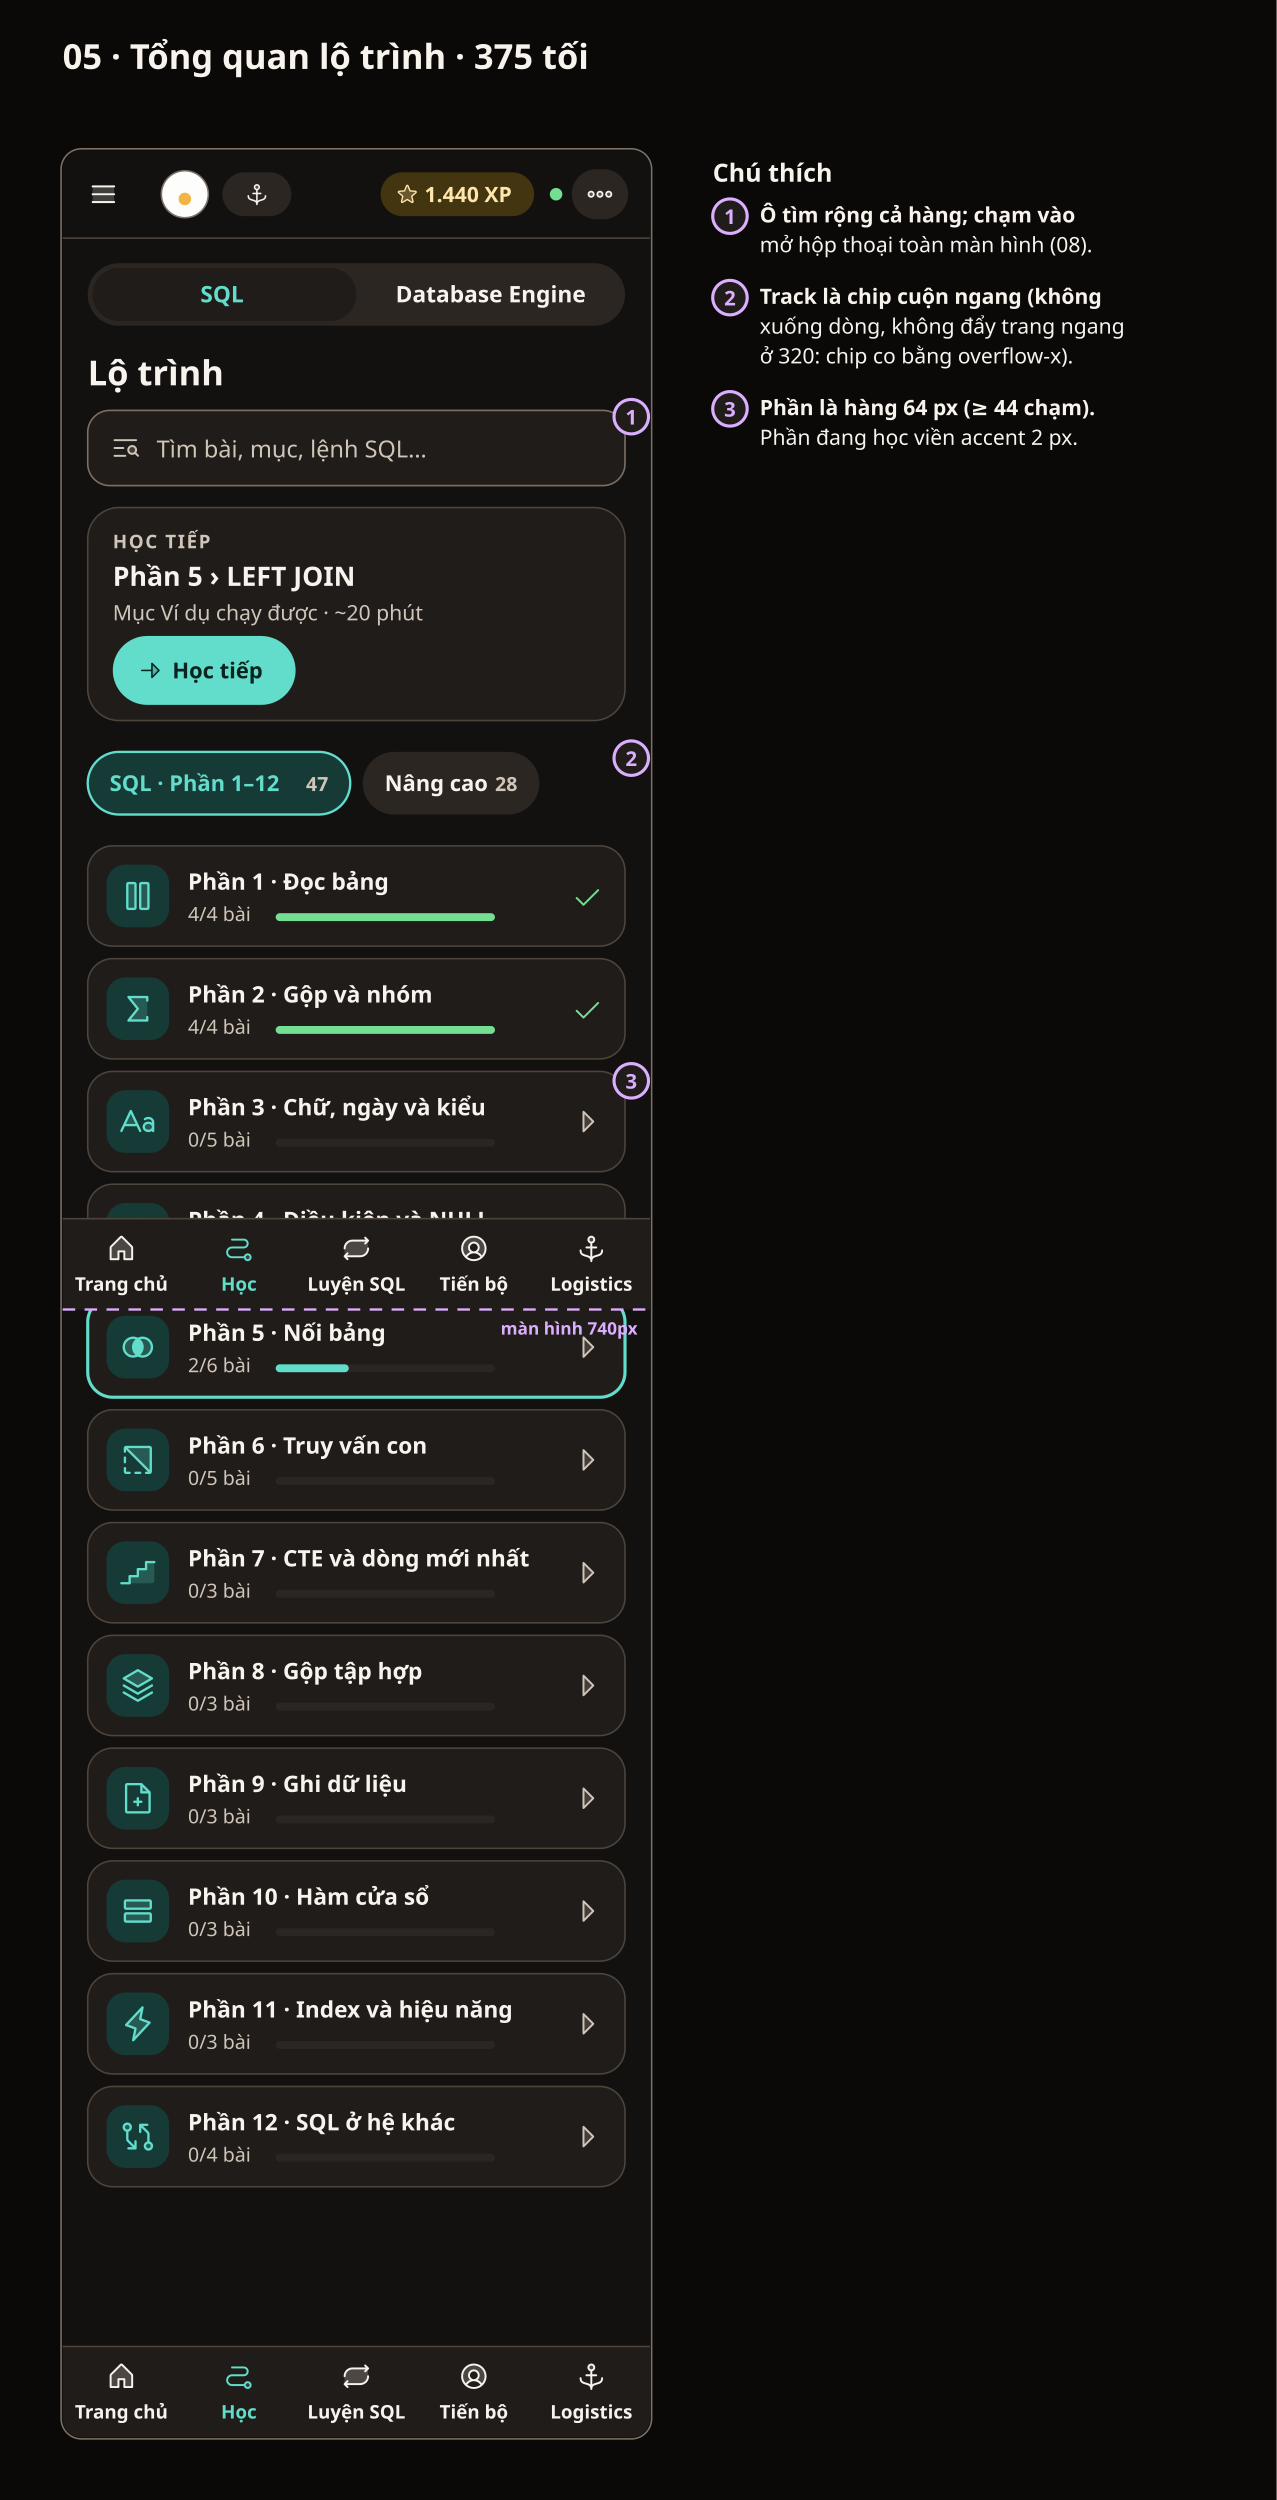
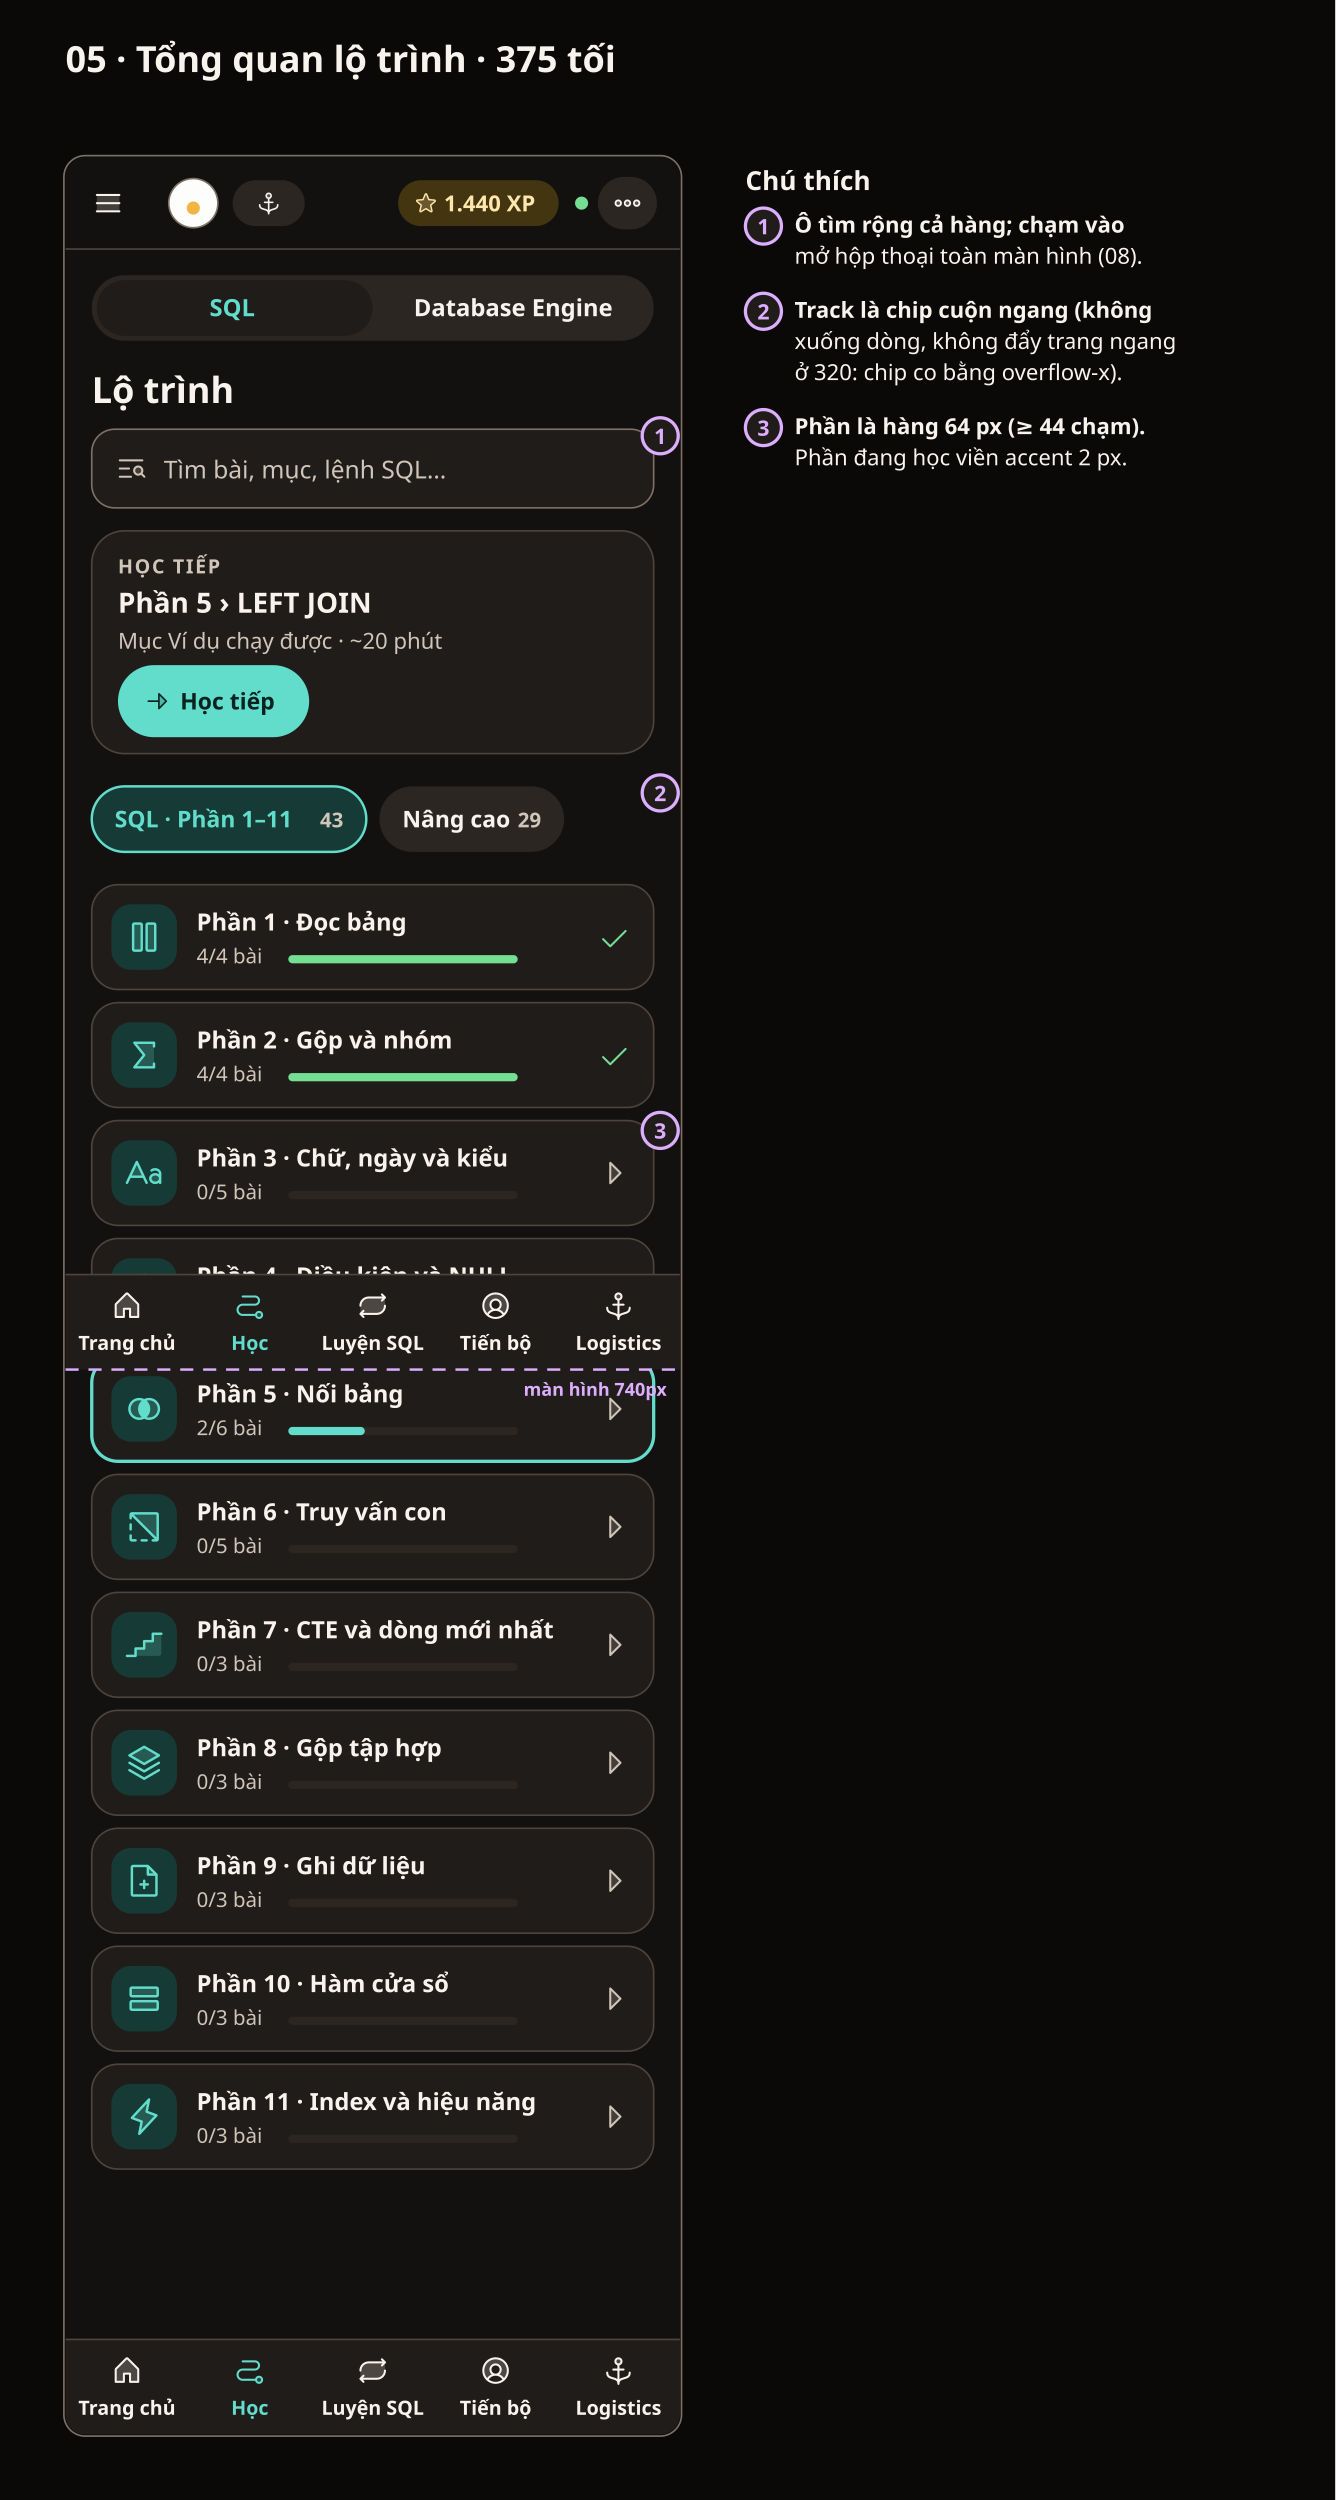
- <svg xmlns="http://www.w3.org/2000/svg" width="815" height="1596" viewBox="0 0 815 1596" role="img" aria-labelledby="t d">
-   <rect x="0" y="0" width="815" height="1596" rx="0" fill="#0a0908" />
+ <svg xmlns="http://www.w3.org/2000/svg" width="815" height="1526" viewBox="0 0 815 1526" role="img" aria-labelledby="t d">
+   <rect x="0" y="0" width="815" height="1526" rx="0" fill="#0a0908" />
  <text x="40" y="44" font-family="Nunito, 'Segoe UI', system-ui, sans-serif" font-size="22" font-weight="800" fill="#f8f3ed" text-anchor="start" xml:space="preserve">05 · Tổng quan lộ trình · 375 tối</text>
  <defs>
    <clipPath id="f5">
-       <rect x="0" y="0" width="375" height="1460" rx="12" />
+       <rect x="0" y="0" width="375" height="1390" rx="12" />
    </clipPath>
  </defs>
-   <rect x="39" y="95" width="377" height="1462" rx="13" fill="none" stroke="#7d7166" stroke-width="1" />
+   <rect x="39" y="95" width="377" height="1392" rx="13" fill="none" stroke="#7d7166" stroke-width="1" />
  <g transform="translate(40,96)" clip-path="url(#f5)">
-     <rect x="0" y="0" width="375" height="1460" rx="0" fill="#131110" />
+     <rect x="0" y="0" width="375" height="1390" rx="0" fill="#131110" />
    <rect x="0" y="0" width="375" height="56" rx="0" fill="#131110" />
    <line x1="0" y1="56" x2="375" y2="56" stroke="#4d443c" stroke-width="1" />
    <g transform="translate(16,18) scale(0.07812)" aria-hidden="true">
      <path fill="#f8f3ed" d="M216,64V192H40V64Z" opacity="0.2" />
      <path fill="#f8f3ed" d="M224,128a8,8,0,0,1-8,8H40a8,8,0,0,1,0-16H216A8,8,0,0,1,224,128ZM40,72H216a8,8,0,0,0,0-16H40a8,8,0,0,0,0,16ZM216,184H40a8,8,0,0,0,0,16H216a8,8,0,0,0,0-16Z" />
    </g>
    <circle cx="78" cy="28" r="15" fill="#fdfdfb" stroke="#7d7166" stroke-width="1" />
    <circle cx="78" cy="31" r="4" fill="#f2b544" />
    <rect x="102" y="14" width="44" height="28" rx="14" fill="#2b2622" />
    <g transform="translate(116,20) scale(0.0625)" aria-hidden="true">
      <path fill="#f8f3ed" d="M152,56a24,24,0,1,1-24-24A24,24,0,0,1,152,56Z" opacity="0.2" />
      <path fill="#f8f3ed" d="M216,136a8,8,0,0,0-8,8c0,24.69-13.77,29.64-38.1,36.28-11.36,3.1-24.12,6.6-33.9,14.34V128h32a8,8,0,0,0,0-16H136V87a32,32,0,1,0-16,0v25H88a8,8,0,0,0,0,16h32v66.62c-9.78-7.74-22.54-11.24-33.9-14.34C61.77,173.64,48,168.69,48,144a8,8,0,0,0-16,0c0,38.11,27.67,45.66,49.9,51.72C106.23,202.36,120,207.31,120,232a8,8,0,0,0,16,0c0-24.69,13.77-29.64,38.1-36.28C196.33,189.66,224,182.11,224,144A8,8,0,0,0,216,136ZM112,56a16,16,0,1,1,16,16A16,16,0,0,1,112,56Z" />
    </g>
    <rect x="203" y="14" width="98" height="28" rx="14" fill="#43350f" />
    <g transform="translate(213,21) scale(0.05469)" aria-hidden="true">
      <path fill="#ffe6ad" d="M229.06,108.79l-48.7,42,14.88,62.79a8.4,8.4,0,0,1-12.52,9.17L128,189.09,73.28,222.74a8.4,8.4,0,0,1-12.52-9.17l14.88-62.79-48.7-42A8.46,8.46,0,0,1,31.73,94L95.64,88.8l24.62-59.6a8.36,8.36,0,0,1,15.48,0l24.62,59.6L224.27,94A8.46,8.46,0,0,1,229.06,108.79Z" opacity="0.2" />
      <path fill="#ffe6ad" d="M239.18,97.26A16.38,16.38,0,0,0,224.92,86l-59-4.76L143.14,26.15a16.36,16.36,0,0,0-30.27,0L90.11,81.23,31.08,86a16.46,16.46,0,0,0-9.37,28.86l45,38.83L53,211.75a16.38,16.38,0,0,0,24.5,17.82L128,198.49l50.53,31.08A16.4,16.4,0,0,0,203,211.75l-13.76-58.07,45-38.83A16.43,16.43,0,0,0,239.18,97.26Zm-15.34,5.47-48.7,42a8,8,0,0,0-2.56,7.91l14.88,62.8a.37.37,0,0,1-.17.48c-.18.14-.23.11-.38,0l-54.72-33.65a8,8,0,0,0-8.38,0L69.09,215.94c-.15.09-.19.12-.38,0a.37.37,0,0,1-.17-.48l14.88-62.8a8,8,0,0,0-2.56-7.91l-48.7-42c-.12-.1-.23-.19-.13-.5s.18-.27.33-.29l63.92-5.16A8,8,0,0,0,103,91.86l24.62-59.61c.08-.17.11-.25.35-.25s.27.08.35.25L153,91.86a8,8,0,0,0,6.75,4.92l63.92,5.16c.15,0,.24,0,.33.29S224,102.63,223.84,102.73Z" />
    </g>
    <text x="231" y="33" font-family="Nunito, 'Segoe UI', system-ui, sans-serif" font-size="13.5" font-weight="800" fill="#ffe6ad" text-anchor="start" xml:space="preserve">1.440 XP</text>
    <circle cx="315" cy="28" r="4" fill="#74de93" />
    <rect x="325" y="12" width="36" height="32" rx="16" fill="#2b2622" />
    <g transform="translate(334,19) scale(0.07031)" aria-hidden="true">
      <path fill="#f8f3ed" d="M152,128a24,24,0,1,1-24-24A24,24,0,0,1,152,128ZM48,104a24,24,0,1,0,24,24A24,24,0,0,0,48,104Zm160,0a24,24,0,1,0,24,24A24,24,0,0,0,208,104Z" opacity="0.2" />
      <path fill="#f8f3ed" d="M128,96a32,32,0,1,0,32,32A32,32,0,0,0,128,96Zm0,48a16,16,0,1,1,16-16A16,16,0,0,1,128,144ZM48,96a32,32,0,1,0,32,32A32,32,0,0,0,48,96Zm0,48a16,16,0,1,1,16-16A16,16,0,0,1,48,144ZM208,96a32,32,0,1,0,32,32A32,32,0,0,0,208,96Zm0,48a16,16,0,1,1,16-16A16,16,0,0,1,208,144Z" />
    </g>
    <rect x="16" y="72" width="343" height="40" rx="20" fill="#2b2622" />
    <rect x="19" y="75" width="168.5" height="34" rx="17" fill="#201c19" />
    <text x="101.75" y="97" font-family="Nunito, 'Segoe UI', system-ui, sans-serif" font-size="14.5" font-weight="800" fill="#62dccb" text-anchor="middle" xml:space="preserve">SQL</text>
    <text x="273.25" y="97" font-family="Nunito, 'Segoe UI', system-ui, sans-serif" font-size="14.5" font-weight="700" fill="#f8f3ed" text-anchor="middle" xml:space="preserve">Database Engine</text>
    <text x="16" y="150" font-family="Nunito, 'Segoe UI', system-ui, sans-serif" font-size="22" font-weight="800" fill="#f8f3ed" text-anchor="start" xml:space="preserve">Lộ trình</text>
    <rect x="16" y="166" width="343" height="48" rx="14" fill="#201c19" stroke="#7d7166" stroke-width="1" />
    <g transform="translate(30,180) scale(0.07812)" aria-hidden="true">
      <path fill="#d0c5b9" d="M216,144a32,32,0,1,1-32-32A32,32,0,0,1,216,144Z" opacity="0.2" />
      <path fill="#d0c5b9" d="M32,64a8,8,0,0,1,8-8H216a8,8,0,0,1,0,16H40A8,8,0,0,1,32,64Zm8,72h72a8,8,0,0,0,0-16H40a8,8,0,0,0,0,16Zm88,48H40a8,8,0,0,0,0,16h88a8,8,0,0,0,0-16Zm109.66,13.66a8,8,0,0,1-11.32,0L206,177.36A40,40,0,1,1,217.36,166l20.3,20.3A8,8,0,0,1,237.66,197.66ZM184,168a24,24,0,1,0-24-24A24,24,0,0,0,184,168Z" />
    </g>
    <text x="60" y="196" font-family="Nunito, 'Segoe UI', system-ui, sans-serif" font-size="15" font-weight="400" fill="#d0c5b9" text-anchor="start" xml:space="preserve">Tìm bài, mục, lệnh SQL…</text>
    <circle cx="363" cy="170" r="11" fill="#201c19" stroke="#dcaeff" stroke-width="2" />
    <text x="363" y="175" font-family="Nunito, 'Segoe UI', system-ui, sans-serif" font-size="13" font-weight="800" fill="#dcaeff" text-anchor="middle" xml:space="preserve">1</text>
    <rect x="16" y="228" width="343" height="136" rx="20" fill="#201c19" stroke="#4d443c" stroke-width="1" />
    <text x="32" y="254" font-family="Nunito, 'Segoe UI', system-ui, sans-serif" font-size="12" font-weight="800" fill="#d0c5b9" text-anchor="start" xml:space="preserve" letter-spacing="1">HỌC TIẾP</text>
    <text x="32" y="278" font-family="Nunito, 'Segoe UI', system-ui, sans-serif" font-size="17" font-weight="800" fill="#f8f3ed" text-anchor="start" xml:space="preserve">Phần 5 › LEFT JOIN</text>
    <text x="32" y="300" font-family="Nunito, 'Segoe UI', system-ui, sans-serif" font-size="13.5" font-weight="400" fill="#d0c5b9" text-anchor="start" xml:space="preserve">Mục Ví dụ chạy được · ~20 phút</text>
    <rect x="32" y="310" width="116.72" height="44" rx="22.0" fill="#62dccb" />
    <g transform="translate(48,324.0) scale(0.0625)" aria-hidden="true">
      <path fill="#082320" d="M216,128l-72,72V56Z" opacity="0.2" />
      <path fill="#082320" d="M221.66,122.34l-72-72A8,8,0,0,0,136,56v64H40a8,8,0,0,0,0,16h96v64a8,8,0,0,0,13.66,5.66l72-72A8,8,0,0,0,221.66,122.34ZM152,180.69V75.31L204.69,128Z" />
    </g>
    <text x="70" y="337.04" font-family="Nunito, 'Segoe UI', system-ui, sans-serif" font-size="14" font-weight="800" fill="#082320" text-anchor="start" xml:space="preserve">Học tiếp</text>
    <rect x="16" y="384" width="167.6" height="40" rx="20" fill="#163a35" stroke="#62dccb" stroke-width="1.5" />
-     <text x="30" y="409" font-family="Nunito, 'Segoe UI', system-ui, sans-serif" font-size="14" font-weight="800" fill="#62dccb" text-anchor="start" xml:space="preserve">SQL · Phần 1–12</text>
-     <text x="169.6" y="409" font-family="Nunito, 'Segoe UI', system-ui, sans-serif" font-size="12.5" font-weight="700" fill="#d0c5b9" text-anchor="end" xml:space="preserve">47</text>
+     <text x="30" y="409" font-family="Nunito, 'Segoe UI', system-ui, sans-serif" font-size="14" font-weight="800" fill="#62dccb" text-anchor="start" xml:space="preserve">SQL · Phần 1–11</text>
+     <text x="169.6" y="409" font-family="Nunito, 'Segoe UI', system-ui, sans-serif" font-size="12.5" font-weight="700" fill="#d0c5b9" text-anchor="end" xml:space="preserve">43</text>
    <rect x="191.6" y="384" width="112.72" height="40" rx="20" fill="#2b2622" />
    <text x="205.6" y="409" font-family="Nunito, 'Segoe UI', system-ui, sans-serif" font-size="14" font-weight="800" fill="#f8f3ed" text-anchor="start" xml:space="preserve">Nâng cao</text>
-     <text x="290.32" y="409" font-family="Nunito, 'Segoe UI', system-ui, sans-serif" font-size="12.5" font-weight="700" fill="#d0c5b9" text-anchor="end" xml:space="preserve">28</text>
+     <text x="290.32" y="409" font-family="Nunito, 'Segoe UI', system-ui, sans-serif" font-size="12.5" font-weight="700" fill="#d0c5b9" text-anchor="end" xml:space="preserve">29</text>
    <circle cx="363" cy="388" r="11" fill="#201c19" stroke="#dcaeff" stroke-width="2" />
    <text x="363" y="393" font-family="Nunito, 'Segoe UI', system-ui, sans-serif" font-size="13" font-weight="800" fill="#dcaeff" text-anchor="middle" xml:space="preserve">2</text>
    <rect x="16" y="444" width="343" height="64" rx="16" fill="#201c19" stroke="#4d443c" stroke-width="1" />
    <rect x="28" y="456" width="40" height="40" rx="12" fill="#163a35" />
    <g transform="translate(36,464) scale(0.09375)" aria-hidden="true">
      <path fill="#62dccb" d="M112,48V208a8,8,0,0,1-8,8H64a8,8,0,0,1-8-8V48a8,8,0,0,1,8-8h40A8,8,0,0,1,112,48Zm80-8H152a8,8,0,0,0-8,8V208a8,8,0,0,0,8,8h40a8,8,0,0,0,8-8V48A8,8,0,0,0,192,40Z" opacity="0.2" />
      <path fill="#62dccb" d="M104,32H64A16,16,0,0,0,48,48V208a16,16,0,0,0,16,16h40a16,16,0,0,0,16-16V48A16,16,0,0,0,104,32Zm0,176H64V48h40ZM192,32H152a16,16,0,0,0-16,16V208a16,16,0,0,0,16,16h40a16,16,0,0,0,16-16V48A16,16,0,0,0,192,32Zm0,176H152V48h40Z" />
    </g>
    <text x="80" y="472" font-family="Nunito, 'Segoe UI', system-ui, sans-serif" font-size="14.5" font-weight="800" fill="#f8f3ed" text-anchor="start" xml:space="preserve">Phần 1 · Đọc bảng</text>
    <text x="80" y="492" font-family="Nunito, 'Segoe UI', system-ui, sans-serif" font-size="12.5" font-weight="400" fill="#d0c5b9" text-anchor="start" xml:space="preserve">4/4 bài</text>
    <rect x="136" y="487" width="140" height="5" rx="2.5" fill="#2b2622" />
    <rect x="136" y="487" width="140.0" height="5" rx="2.5" fill="#74de93" />
    <g transform="translate(325,466) scale(0.07812)" aria-hidden="true">
      <path d="M40,144l56,56L216,80" fill="none" stroke="#74de93" stroke-width="16" stroke-linecap="round" stroke-linejoin="round" />
    </g>
    <rect x="16" y="516" width="343" height="64" rx="16" fill="#201c19" stroke="#4d443c" stroke-width="1" />
    <rect x="28" y="528" width="40" height="40" rx="12" fill="#163a35" />
    <g transform="translate(36,536) scale(0.09375)" aria-hidden="true">
      <path fill="#62dccb" d="M192,48V208H64l64-80L64,48Z" opacity="0.2" />
      <path fill="#62dccb" d="M184,72V56H80.65l53.6,67a8,8,0,0,1,0,10l-53.6,67H184V184a8,8,0,0,1,16,0v24a8,8,0,0,1-8,8H64a8,8,0,0,1-6.25-13l60-75-60-75A8,8,0,0,1,64,40H192a8,8,0,0,1,8,8V72a8,8,0,0,1-16,0Z" />
    </g>
    <text x="80" y="544" font-family="Nunito, 'Segoe UI', system-ui, sans-serif" font-size="14.5" font-weight="800" fill="#f8f3ed" text-anchor="start" xml:space="preserve">Phần 2 · Gộp và nhóm</text>
    <text x="80" y="564" font-family="Nunito, 'Segoe UI', system-ui, sans-serif" font-size="12.5" font-weight="400" fill="#d0c5b9" text-anchor="start" xml:space="preserve">4/4 bài</text>
    <rect x="136" y="559" width="140" height="5" rx="2.5" fill="#2b2622" />
    <rect x="136" y="559" width="140.0" height="5" rx="2.5" fill="#74de93" />
    <g transform="translate(325,538) scale(0.07812)" aria-hidden="true">
      <path d="M40,144l56,56L216,80" fill="none" stroke="#74de93" stroke-width="16" stroke-linecap="round" stroke-linejoin="round" />
    </g>
    <rect x="16" y="588" width="343" height="64" rx="16" fill="#201c19" stroke="#4d443c" stroke-width="1" />
    <rect x="28" y="600" width="40" height="40" rx="12" fill="#163a35" />
    <g transform="translate(36,608) scale(0.09375)" aria-hidden="true">
      <path fill="#62dccb" d="M232,164c0,15.46-14.33,28-32,28s-32-12.54-32-28,14.33-28,32-28S232,148.54,232,164ZM34.82,152h90.36L80,56Z" opacity="0.2" />
      <path fill="#62dccb" d="M87.24,52.59a8,8,0,0,0-14.48,0l-64,136a8,8,0,1,0,14.48,6.81L39.9,160h80.2l16.66,35.4a8,8,0,1,0,14.48-6.81ZM47.43,144,80,74.79,112.57,144ZM200,96c-12.76,0-22.73,3.47-29.63,10.32a8,8,0,0,0,11.26,11.36c3.8-3.77,10-5.68,18.37-5.68,13.23,0,24,9,24,20v3.22A42.76,42.76,0,0,0,200,128c-22.06,0-40,16.15-40,36s17.94,36,40,36a42.73,42.73,0,0,0,24-7.25,8,8,0,0,0,16-.75V132C240,112.15,222.06,96,200,96Zm0,88c-13.23,0-24-9-24-20s10.77-20,24-20,24,9,24,20S213.23,184,200,184Z" />
    </g>
    <text x="80" y="616" font-family="Nunito, 'Segoe UI', system-ui, sans-serif" font-size="14.5" font-weight="800" fill="#f8f3ed" text-anchor="start" xml:space="preserve">Phần 3 · Chữ, ngày và kiểu</text>
    <text x="80" y="636" font-family="Nunito, 'Segoe UI', system-ui, sans-serif" font-size="12.5" font-weight="400" fill="#d0c5b9" text-anchor="start" xml:space="preserve">0/5 bài</text>
    <rect x="136" y="631" width="140" height="5" rx="2.5" fill="#2b2622" />
    <g transform="translate(325,610) scale(0.07812)" aria-hidden="true">
      <path fill="#d0c5b9" d="M176,128,96,208V48Z" opacity="0.2" />
      <path fill="#d0c5b9" d="M181.66,122.34l-80-80A8,8,0,0,0,88,48V208a8,8,0,0,0,13.66,5.66l80-80A8,8,0,0,0,181.66,122.34ZM104,188.69V67.31L164.69,128Z" />
    </g>
    <rect x="16" y="660" width="343" height="64" rx="16" fill="#201c19" stroke="#4d443c" stroke-width="1" />
    <rect x="28" y="672" width="40" height="40" rx="12" fill="#163a35" />
    <g transform="translate(36,680) scale(0.09375)" aria-hidden="true">
      <path fill="#62dccb" d="M192,136v80H64V136l64-64Z" opacity="0.2" />
      <path fill="#62dccb" d="M229.66,189.66l-32,32a8,8,0,0,1-11.32,0l-32-32a8,8,0,0,1,11.32-11.32L184,196.69V139.31l-56-56-56,56v57.38l18.34-18.35a8,8,0,0,1,11.32,11.32l-32,32a8,8,0,0,1-11.32,0l-32-32a8,8,0,0,1,11.32-11.32L56,196.69V136a8,8,0,0,1,2.34-5.66L120,68.69V24a8,8,0,0,1,16,0V68.69l61.66,61.65A8,8,0,0,1,200,136v60.69l18.34-18.35a8,8,0,0,1,11.32,11.32Z" />
    </g>
    <text x="80" y="688" font-family="Nunito, 'Segoe UI', system-ui, sans-serif" font-size="14.5" font-weight="800" fill="#f8f3ed" text-anchor="start" xml:space="preserve">Phần 4 · Điều kiện và NULL</text>
    <text x="80" y="708" font-family="Nunito, 'Segoe UI', system-ui, sans-serif" font-size="12.5" font-weight="400" fill="#d0c5b9" text-anchor="start" xml:space="preserve">0/4 bài</text>
    <rect x="136" y="703" width="140" height="5" rx="2.5" fill="#2b2622" />
    <g transform="translate(325,682) scale(0.07812)" aria-hidden="true">
      <path fill="#d0c5b9" d="M176,128,96,208V48Z" opacity="0.2" />
      <path fill="#d0c5b9" d="M181.66,122.34l-80-80A8,8,0,0,0,88,48V208a8,8,0,0,0,13.66,5.66l80-80A8,8,0,0,0,181.66,122.34ZM104,188.69V67.31L164.69,128Z" />
    </g>
    <rect x="16" y="732" width="343" height="64" rx="16" fill="#201c19" stroke="#62dccb" stroke-width="2" />
    <rect x="28" y="744" width="40" height="40" rx="12" fill="#163a35" />
    <g transform="translate(36,752) scale(0.09375)" aria-hidden="true">
      <path d="M32,128a64,64,0,1,0,128,0a64,64,0,1,0,-128,0ZM96,128a64,64,0,1,0,128,0a64,64,0,1,0,-128,0Z" fill="#62dccb" opacity="0.2" />
      <path d="M128,72.57A64,64,0,0,1,128,183.43A64,64,0,0,1,128,72.57Z" fill="#62dccb" opacity="1" />
      <path d="M32,128a64,64,0,1,0,128,0a64,64,0,1,0,-128,0M96,128a64,64,0,1,0,128,0a64,64,0,1,0,-128,0" fill="none" stroke="#62dccb" stroke-width="16" stroke-linecap="round" stroke-linejoin="round" />
    </g>
    <text x="80" y="760" font-family="Nunito, 'Segoe UI', system-ui, sans-serif" font-size="14.5" font-weight="800" fill="#f8f3ed" text-anchor="start" xml:space="preserve">Phần 5 · Nối bảng</text>
    <text x="80" y="780" font-family="Nunito, 'Segoe UI', system-ui, sans-serif" font-size="12.5" font-weight="400" fill="#d0c5b9" text-anchor="start" xml:space="preserve">2/6 bài</text>
    <rect x="136" y="775" width="140" height="5" rx="2.5" fill="#2b2622" />
    <rect x="136" y="775" width="46.667" height="5" rx="2.5" fill="#62dccb" />
    <g transform="translate(325,754) scale(0.07812)" aria-hidden="true">
      <path fill="#d0c5b9" d="M176,128,96,208V48Z" opacity="0.2" />
      <path fill="#d0c5b9" d="M181.66,122.34l-80-80A8,8,0,0,0,88,48V208a8,8,0,0,0,13.66,5.66l80-80A8,8,0,0,0,181.66,122.34ZM104,188.69V67.31L164.69,128Z" />
    </g>
    <rect x="16" y="804" width="343" height="64" rx="16" fill="#201c19" stroke="#4d443c" stroke-width="1" />
    <rect x="28" y="816" width="40" height="40" rx="12" fill="#163a35" />
    <g transform="translate(36,824) scale(0.09375)" aria-hidden="true">
      <path fill="#62dccb" d="M216,48V208a8,8,0,0,1-2.34,5.66L42.34,42.34A8,8,0,0,1,48,40H208A8,8,0,0,1,216,48Z" opacity="0.2" />
      <path fill="#62dccb" d="M152,216a8,8,0,0,1-8,8H112a8,8,0,0,1,0-16h32A8,8,0,0,1,152,216ZM40,152a8,8,0,0,0,8-8V112a8,8,0,0,0-16,0v32A8,8,0,0,0,40,152Zm32,56H48V184a8,8,0,0,0-16,0v24a16,16,0,0,0,16,16H72a8,8,0,0,0,0-16ZM224,48V208a16,16,0,0,1-16,16H184a8,8,0,0,1,0-16h12.69L48,59.31V72a8,8,0,0,1-16,0V48A16,16,0,0,1,48,32H208A16,16,0,0,1,224,48Zm-16,0H59.31L208,196.69Z" />
    </g>
    <text x="80" y="832" font-family="Nunito, 'Segoe UI', system-ui, sans-serif" font-size="14.5" font-weight="800" fill="#f8f3ed" text-anchor="start" xml:space="preserve">Phần 6 · Truy vấn con</text>
    <text x="80" y="852" font-family="Nunito, 'Segoe UI', system-ui, sans-serif" font-size="12.5" font-weight="400" fill="#d0c5b9" text-anchor="start" xml:space="preserve">0/5 bài</text>
    <rect x="136" y="847" width="140" height="5" rx="2.5" fill="#2b2622" />
    <g transform="translate(325,826) scale(0.07812)" aria-hidden="true">
      <path fill="#d0c5b9" d="M176,128,96,208V48Z" opacity="0.2" />
      <path fill="#d0c5b9" d="M181.66,122.34l-80-80A8,8,0,0,0,88,48V208a8,8,0,0,0,13.66,5.66l80-80A8,8,0,0,0,181.66,122.34ZM104,188.69V67.31L164.69,128Z" />
    </g>
    <rect x="16" y="876" width="343" height="64" rx="16" fill="#201c19" stroke="#4d443c" stroke-width="1" />
    <rect x="28" y="888" width="40" height="40" rx="12" fill="#163a35" />
    <g transform="translate(36,896) scale(0.09375)" aria-hidden="true">
      <path fill="#62dccb" d="M240,56V184a16,16,0,0,1-16,16H72V152h56V104h56V56Z" opacity="0.2" />
      <path fill="#62dccb" d="M248,56a8,8,0,0,1-8,8H192v40a8,8,0,0,1-8,8H136v40a8,8,0,0,1-8,8H80v40a8,8,0,0,1-8,8H16a8,8,0,0,1,0-16H64V152a8,8,0,0,1,8-8h48V104a8,8,0,0,1,8-8h48V56a8,8,0,0,1,8-8h56A8,8,0,0,1,248,56Z" />
    </g>
    <text x="80" y="904" font-family="Nunito, 'Segoe UI', system-ui, sans-serif" font-size="14.5" font-weight="800" fill="#f8f3ed" text-anchor="start" xml:space="preserve">Phần 7 · CTE và dòng mới nhất</text>
    <text x="80" y="924" font-family="Nunito, 'Segoe UI', system-ui, sans-serif" font-size="12.5" font-weight="400" fill="#d0c5b9" text-anchor="start" xml:space="preserve">0/3 bài</text>
    <rect x="136" y="919" width="140" height="5" rx="2.5" fill="#2b2622" />
    <g transform="translate(325,898) scale(0.07812)" aria-hidden="true">
      <path fill="#d0c5b9" d="M176,128,96,208V48Z" opacity="0.2" />
      <path fill="#d0c5b9" d="M181.66,122.34l-80-80A8,8,0,0,0,88,48V208a8,8,0,0,0,13.66,5.66l80-80A8,8,0,0,0,181.66,122.34ZM104,188.69V67.31L164.69,128Z" />
    </g>
    <rect x="16" y="948" width="343" height="64" rx="16" fill="#201c19" stroke="#4d443c" stroke-width="1" />
    <rect x="28" y="960" width="40" height="40" rx="12" fill="#163a35" />
    <g transform="translate(36,968) scale(0.09375)" aria-hidden="true">
      <path fill="#62dccb" d="M224,80l-96,56L32,80l96-56Z" opacity="0.2" />
      <path fill="#62dccb" d="M230.91,172A8,8,0,0,1,228,182.91l-96,56a8,8,0,0,1-8.06,0l-96-56A8,8,0,0,1,36,169.09l92,53.65,92-53.65A8,8,0,0,1,230.91,172ZM220,121.09l-92,53.65L36,121.09A8,8,0,0,0,28,134.91l96,56a8,8,0,0,0,8.06,0l96-56A8,8,0,1,0,220,121.09ZM24,80a8,8,0,0,1,4-6.91l96-56a8,8,0,0,1,8.06,0l96,56a8,8,0,0,1,0,13.82l-96,56a8,8,0,0,1-8.06,0l-96-56A8,8,0,0,1,24,80Zm23.88,0L128,126.74,208.12,80,128,33.26Z" />
    </g>
    <text x="80" y="976" font-family="Nunito, 'Segoe UI', system-ui, sans-serif" font-size="14.5" font-weight="800" fill="#f8f3ed" text-anchor="start" xml:space="preserve">Phần 8 · Gộp tập hợp</text>
    <text x="80" y="996" font-family="Nunito, 'Segoe UI', system-ui, sans-serif" font-size="12.5" font-weight="400" fill="#d0c5b9" text-anchor="start" xml:space="preserve">0/3 bài</text>
    <rect x="136" y="991" width="140" height="5" rx="2.5" fill="#2b2622" />
    <g transform="translate(325,970) scale(0.07812)" aria-hidden="true">
      <path fill="#d0c5b9" d="M176,128,96,208V48Z" opacity="0.2" />
      <path fill="#d0c5b9" d="M181.66,122.34l-80-80A8,8,0,0,0,88,48V208a8,8,0,0,0,13.66,5.66l80-80A8,8,0,0,0,181.66,122.34ZM104,188.69V67.31L164.69,128Z" />
    </g>
    <rect x="16" y="1020" width="343" height="64" rx="16" fill="#201c19" stroke="#4d443c" stroke-width="1" />
    <rect x="28" y="1032" width="40" height="40" rx="12" fill="#163a35" />
    <g transform="translate(36,1040) scale(0.09375)" aria-hidden="true">
      <path fill="#62dccb" d="M208,88H152V32Z" opacity="0.2" />
      <path fill="#62dccb" d="M213.66,82.34l-56-56A8,8,0,0,0,152,24H56A16,16,0,0,0,40,40V216a16,16,0,0,0,16,16H200a16,16,0,0,0,16-16V88A8,8,0,0,0,213.66,82.34ZM160,51.31,188.69,80H160ZM200,216H56V40h88V88a8,8,0,0,0,8,8h48V216Zm-40-64a8,8,0,0,1-8,8H136v16a8,8,0,0,1-16,0V160H104a8,8,0,0,1,0-16h16V128a8,8,0,0,1,16,0v16h16A8,8,0,0,1,160,152Z" />
    </g>
    <text x="80" y="1048" font-family="Nunito, 'Segoe UI', system-ui, sans-serif" font-size="14.5" font-weight="800" fill="#f8f3ed" text-anchor="start" xml:space="preserve">Phần 9 · Ghi dữ liệu</text>
    <text x="80" y="1068" font-family="Nunito, 'Segoe UI', system-ui, sans-serif" font-size="12.5" font-weight="400" fill="#d0c5b9" text-anchor="start" xml:space="preserve">0/3 bài</text>
    <rect x="136" y="1063" width="140" height="5" rx="2.5" fill="#2b2622" />
    <g transform="translate(325,1042) scale(0.07812)" aria-hidden="true">
      <path fill="#d0c5b9" d="M176,128,96,208V48Z" opacity="0.2" />
      <path fill="#d0c5b9" d="M181.66,122.34l-80-80A8,8,0,0,0,88,48V208a8,8,0,0,0,13.66,5.66l80-80A8,8,0,0,0,181.66,122.34ZM104,188.69V67.31L164.69,128Z" />
    </g>
    <rect x="16" y="1092" width="343" height="64" rx="16" fill="#201c19" stroke="#4d443c" stroke-width="1" />
    <rect x="28" y="1104" width="40" height="40" rx="12" fill="#163a35" />
    <g transform="translate(36,1112) scale(0.09375)" aria-hidden="true">
      <path fill="#62dccb" d="M216,152v40a8,8,0,0,1-8,8H48a8,8,0,0,1-8-8V152a8,8,0,0,1,8-8H208A8,8,0,0,1,216,152Zm-8-96H48a8,8,0,0,0-8,8v40a8,8,0,0,0,8,8H208a8,8,0,0,0,8-8V64A8,8,0,0,0,208,56Z" opacity="0.2" />
      <path fill="#62dccb" d="M208,136H48a16,16,0,0,0-16,16v40a16,16,0,0,0,16,16H208a16,16,0,0,0,16-16V152A16,16,0,0,0,208,136Zm0,56H48V152H208v40Zm0-144H48A16,16,0,0,0,32,64v40a16,16,0,0,0,16,16H208a16,16,0,0,0,16-16V64A16,16,0,0,0,208,48Zm0,56H48V64H208v40Z" />
    </g>
    <text x="80" y="1120" font-family="Nunito, 'Segoe UI', system-ui, sans-serif" font-size="14.5" font-weight="800" fill="#f8f3ed" text-anchor="start" xml:space="preserve">Phần 10 · Hàm cửa sổ</text>
    <text x="80" y="1140" font-family="Nunito, 'Segoe UI', system-ui, sans-serif" font-size="12.5" font-weight="400" fill="#d0c5b9" text-anchor="start" xml:space="preserve">0/3 bài</text>
    <rect x="136" y="1135" width="140" height="5" rx="2.5" fill="#2b2622" />
    <g transform="translate(325,1114) scale(0.07812)" aria-hidden="true">
      <path fill="#d0c5b9" d="M176,128,96,208V48Z" opacity="0.2" />
      <path fill="#d0c5b9" d="M181.66,122.34l-80-80A8,8,0,0,0,88,48V208a8,8,0,0,0,13.66,5.66l80-80A8,8,0,0,0,181.66,122.34ZM104,188.69V67.31L164.69,128Z" />
    </g>
    <rect x="16" y="1164" width="343" height="64" rx="16" fill="#201c19" stroke="#4d443c" stroke-width="1" />
    <rect x="28" y="1176" width="40" height="40" rx="12" fill="#163a35" />
    <g transform="translate(36,1184) scale(0.09375)" aria-hidden="true">
      <path fill="#62dccb" d="M96,240l16-80L48,136,160,16,144,96l64,24Z" opacity="0.2" />
      <path fill="#62dccb" d="M215.79,118.17a8,8,0,0,0-5-5.66L153.18,90.9l14.66-73.33a8,8,0,0,0-13.69-7l-112,120a8,8,0,0,0,3,13l57.63,21.61L88.16,238.43a8,8,0,0,0,13.69,7l112-120A8,8,0,0,0,215.79,118.17ZM109.37,214l10.47-52.38a8,8,0,0,0-5-9.06L62,132.71l84.62-90.66L136.16,94.43a8,8,0,0,0,5,9.06l52.8,19.8Z" />
    </g>
    <text x="80" y="1192" font-family="Nunito, 'Segoe UI', system-ui, sans-serif" font-size="14.5" font-weight="800" fill="#f8f3ed" text-anchor="start" xml:space="preserve">Phần 11 · Index và hiệu năng</text>
    <text x="80" y="1212" font-family="Nunito, 'Segoe UI', system-ui, sans-serif" font-size="12.5" font-weight="400" fill="#d0c5b9" text-anchor="start" xml:space="preserve">0/3 bài</text>
    <rect x="136" y="1207" width="140" height="5" rx="2.5" fill="#2b2622" />
    <g transform="translate(325,1186) scale(0.07812)" aria-hidden="true">
      <path fill="#d0c5b9" d="M176,128,96,208V48Z" opacity="0.2" />
      <path fill="#d0c5b9" d="M181.66,122.34l-80-80A8,8,0,0,0,88,48V208a8,8,0,0,0,13.66,5.66l80-80A8,8,0,0,0,181.66,122.34ZM104,188.69V67.31L164.69,128Z" />
    </g>
-     <rect x="16" y="1236" width="343" height="64" rx="16" fill="#201c19" stroke="#4d443c" stroke-width="1" />
-     <rect x="28" y="1248" width="40" height="40" rx="12" fill="#163a35" />
-     <g transform="translate(36,1256) scale(0.09375)" aria-hidden="true">
-       <path fill="#62dccb" d="M80,64A24,24,0,1,1,56,40,24,24,0,0,1,80,64ZM200,168a24,24,0,1,0,24,24A24,24,0,0,0,200,168Z" opacity="0.2" />
-       <path fill="#62dccb" d="M112,152a8,8,0,0,0-8,8v28.69L66.34,151A8,8,0,0,1,64,145.37V95a32,32,0,1,0-16,0v50.38a23.85,23.85,0,0,0,7,17L92.69,200H64a8,8,0,0,0,0,16h48a8,8,0,0,0,8-8V160A8,8,0,0,0,112,152ZM40,64A16,16,0,1,1,56,80,16,16,0,0,1,40,64Zm168,97V110.63a23.85,23.85,0,0,0-7-17L163.31,56H192a8,8,0,0,0,0-16H144a8,8,0,0,0-8,8V96a8,8,0,0,0,16,0V67.31L189.66,105a8,8,0,0,1,2.34,5.66V161a32,32,0,1,0,16,0Zm-8,47a16,16,0,1,1,16-16A16,16,0,0,1,200,208Z" />
-     </g>
-     <text x="80" y="1264" font-family="Nunito, 'Segoe UI', system-ui, sans-serif" font-size="14.5" font-weight="800" fill="#f8f3ed" text-anchor="start" xml:space="preserve">Phần 12 · SQL ở hệ khác</text>
-     <text x="80" y="1284" font-family="Nunito, 'Segoe UI', system-ui, sans-serif" font-size="12.5" font-weight="400" fill="#d0c5b9" text-anchor="start" xml:space="preserve">0/4 bài</text>
-     <rect x="136" y="1279" width="140" height="5" rx="2.5" fill="#2b2622" />
-     <g transform="translate(325,1258) scale(0.07812)" aria-hidden="true">
-       <path fill="#d0c5b9" d="M176,128,96,208V48Z" opacity="0.2" />
-       <path fill="#d0c5b9" d="M181.66,122.34l-80-80A8,8,0,0,0,88,48V208a8,8,0,0,0,13.66,5.66l80-80A8,8,0,0,0,181.66,122.34ZM104,188.69V67.31L164.69,128Z" />
-     </g>
    <circle cx="363" cy="594" r="11" fill="#201c19" stroke="#dcaeff" stroke-width="2" />
    <text x="363" y="599" font-family="Nunito, 'Segoe UI', system-ui, sans-serif" font-size="13" font-weight="800" fill="#dcaeff" text-anchor="middle" xml:space="preserve">3</text>
    <rect x="0" y="682" width="375" height="58" rx="0" fill="#201c19" />
    <line x1="0" y1="682" x2="375" y2="682" stroke="#4d443c" stroke-width="1" />
    <g transform="translate(27.5,691) scale(0.07812)" aria-hidden="true">
      <path fill="#f8f3ed" d="M216,120v96H152V152H104v64H40V120a8,8,0,0,1,2.34-5.66l80-80a8,8,0,0,1,11.32,0l80,80A8,8,0,0,1,216,120Z" opacity="0.2" />
      <path fill="#f8f3ed" d="M219.31,108.68l-80-80a16,16,0,0,0-22.62,0l-80,80A15.87,15.87,0,0,0,32,120v96a8,8,0,0,0,8,8h64a8,8,0,0,0,8-8V160h32v56a8,8,0,0,0,8,8h64a8,8,0,0,0,8-8V120A15.87,15.87,0,0,0,219.31,108.68ZM208,208H160V152a8,8,0,0,0-8-8H104a8,8,0,0,0-8,8v56H48V120l80-80,80,80Z" />
    </g>
    <text x="37.5" y="728" font-family="Nunito, 'Segoe UI', system-ui, sans-serif" font-size="12" font-weight="800" fill="#f8f3ed" text-anchor="middle" xml:space="preserve">Trang chủ</text>
    <g transform="translate(102.5,691) scale(0.07812)" aria-hidden="true">
      <path fill="#62dccb" d="M224,200a24,24,0,1,1-24-24A24,24,0,0,1,224,200Z" opacity="0.2" />
      <path fill="#62dccb" d="M200,168a32.06,32.06,0,0,0-31,24H72a32,32,0,0,1,0-64h96a40,40,0,0,0,0-80H72a8,8,0,0,0,0,16h96a24,24,0,0,1,0,48H72a48,48,0,0,0,0,96h97a32,32,0,1,0,31-40Zm0,48a16,16,0,1,1,16-16A16,16,0,0,1,200,216Z" />
    </g>
    <text x="112.5" y="728" font-family="Nunito, 'Segoe UI', system-ui, sans-serif" font-size="12" font-weight="800" fill="#62dccb" text-anchor="middle" xml:space="preserve">Học</text>
    <g transform="translate(177.5,691) scale(0.07812)" aria-hidden="true">
      <path fill="#f8f3ed" d="M224,64v64a64,64,0,0,1-64,64H32V128A64,64,0,0,1,96,64Z" opacity="0.2" />
      <path fill="#f8f3ed" d="M24,128A72.08,72.08,0,0,1,96,56H204.69L194.34,45.66a8,8,0,0,1,11.32-11.32l24,24a8,8,0,0,1,0,11.32l-24,24a8,8,0,0,1-11.32-11.32L204.69,72H96a56.06,56.06,0,0,0-56,56,8,8,0,0,1-16,0Zm200-8a8,8,0,0,0-8,8,56.06,56.06,0,0,1-56,56H51.31l10.35-10.34a8,8,0,0,0-11.32-11.32l-24,24a8,8,0,0,0,0,11.32l24,24a8,8,0,0,0,11.32-11.32L51.31,200H160a72.08,72.08,0,0,0,72-72A8,8,0,0,0,224,120Z" />
    </g>
    <text x="187.5" y="728" font-family="Nunito, 'Segoe UI', system-ui, sans-serif" font-size="12" font-weight="800" fill="#f8f3ed" text-anchor="middle" xml:space="preserve">Luyện SQL</text>
    <g transform="translate(252.5,691) scale(0.07812)" aria-hidden="true">
      <path fill="#f8f3ed" d="M224,128a95.76,95.76,0,0,1-31.8,71.37A72,72,0,0,0,128,160a40,40,0,1,0-40-40,40,40,0,0,0,40,40,72,72,0,0,0-64.2,39.37h0A96,96,0,1,1,224,128Z" opacity="0.2" />
      <path fill="#f8f3ed" d="M128,24A104,104,0,1,0,232,128,104.11,104.11,0,0,0,128,24ZM74.08,197.5a64,64,0,0,1,107.84,0,87.83,87.83,0,0,1-107.84,0ZM96,120a32,32,0,1,1,32,32A32,32,0,0,1,96,120Zm97.76,66.41a79.66,79.66,0,0,0-36.06-28.75,48,48,0,1,0-59.4,0,79.66,79.66,0,0,0-36.06,28.75,88,88,0,1,1,131.52,0Z" />
    </g>
    <text x="262.5" y="728" font-family="Nunito, 'Segoe UI', system-ui, sans-serif" font-size="12" font-weight="800" fill="#f8f3ed" text-anchor="middle" xml:space="preserve">Tiến bộ</text>
    <g transform="translate(327.5,691) scale(0.07812)" aria-hidden="true">
      <path fill="#f8f3ed" d="M152,56a24,24,0,1,1-24-24A24,24,0,0,1,152,56Z" opacity="0.2" />
      <path fill="#f8f3ed" d="M216,136a8,8,0,0,0-8,8c0,24.69-13.77,29.64-38.1,36.28-11.36,3.1-24.12,6.6-33.9,14.34V128h32a8,8,0,0,0,0-16H136V87a32,32,0,1,0-16,0v25H88a8,8,0,0,0,0,16h32v66.62c-9.78-7.74-22.54-11.24-33.9-14.34C61.77,173.64,48,168.69,48,144a8,8,0,0,0-16,0c0,38.11,27.67,45.66,49.9,51.72C106.23,202.36,120,207.31,120,232a8,8,0,0,0,16,0c0-24.69,13.77-29.64,38.1-36.28C196.33,189.66,224,182.11,224,144A8,8,0,0,0,216,136ZM112,56a16,16,0,1,1,16,16A16,16,0,0,1,112,56Z" />
    </g>
    <text x="337.5" y="728" font-family="Nunito, 'Segoe UI', system-ui, sans-serif" font-size="12" font-weight="800" fill="#f8f3ed" text-anchor="middle" xml:space="preserve">Logistics</text>
    <line x1="0" y1="740" x2="375" y2="740" stroke="#dcaeff" stroke-width="1.5" stroke-dasharray="8 6" />
    <text x="367" y="756" font-family="Nunito, 'Segoe UI', system-ui, sans-serif" font-size="11" font-weight="700" fill="#dcaeff" text-anchor="end" xml:space="preserve">màn hình 740px</text>
-     <rect x="0" y="1402" width="375" height="58" rx="0" fill="#201c19" />
-     <line x1="0" y1="1402" x2="375" y2="1402" stroke="#4d443c" stroke-width="1" />
-     <g transform="translate(27.5,1411) scale(0.07812)" aria-hidden="true">
+     <rect x="0" y="1332" width="375" height="58" rx="0" fill="#201c19" />
+     <line x1="0" y1="1332" x2="375" y2="1332" stroke="#4d443c" stroke-width="1" />
+     <g transform="translate(27.5,1341) scale(0.07812)" aria-hidden="true">
      <path fill="#f8f3ed" d="M216,120v96H152V152H104v64H40V120a8,8,0,0,1,2.34-5.66l80-80a8,8,0,0,1,11.32,0l80,80A8,8,0,0,1,216,120Z" opacity="0.2" />
      <path fill="#f8f3ed" d="M219.31,108.68l-80-80a16,16,0,0,0-22.62,0l-80,80A15.87,15.87,0,0,0,32,120v96a8,8,0,0,0,8,8h64a8,8,0,0,0,8-8V160h32v56a8,8,0,0,0,8,8h64a8,8,0,0,0,8-8V120A15.87,15.87,0,0,0,219.31,108.68ZM208,208H160V152a8,8,0,0,0-8-8H104a8,8,0,0,0-8,8v56H48V120l80-80,80,80Z" />
    </g>
-     <text x="37.5" y="1448" font-family="Nunito, 'Segoe UI', system-ui, sans-serif" font-size="12" font-weight="800" fill="#f8f3ed" text-anchor="middle" xml:space="preserve">Trang chủ</text>
-     <g transform="translate(102.5,1411) scale(0.07812)" aria-hidden="true">
+     <text x="37.5" y="1378" font-family="Nunito, 'Segoe UI', system-ui, sans-serif" font-size="12" font-weight="800" fill="#f8f3ed" text-anchor="middle" xml:space="preserve">Trang chủ</text>
+     <g transform="translate(102.5,1341) scale(0.07812)" aria-hidden="true">
      <path fill="#62dccb" d="M224,200a24,24,0,1,1-24-24A24,24,0,0,1,224,200Z" opacity="0.2" />
      <path fill="#62dccb" d="M200,168a32.06,32.06,0,0,0-31,24H72a32,32,0,0,1,0-64h96a40,40,0,0,0,0-80H72a8,8,0,0,0,0,16h96a24,24,0,0,1,0,48H72a48,48,0,0,0,0,96h97a32,32,0,1,0,31-40Zm0,48a16,16,0,1,1,16-16A16,16,0,0,1,200,216Z" />
    </g>
-     <text x="112.5" y="1448" font-family="Nunito, 'Segoe UI', system-ui, sans-serif" font-size="12" font-weight="800" fill="#62dccb" text-anchor="middle" xml:space="preserve">Học</text>
-     <g transform="translate(177.5,1411) scale(0.07812)" aria-hidden="true">
+     <text x="112.5" y="1378" font-family="Nunito, 'Segoe UI', system-ui, sans-serif" font-size="12" font-weight="800" fill="#62dccb" text-anchor="middle" xml:space="preserve">Học</text>
+     <g transform="translate(177.5,1341) scale(0.07812)" aria-hidden="true">
      <path fill="#f8f3ed" d="M224,64v64a64,64,0,0,1-64,64H32V128A64,64,0,0,1,96,64Z" opacity="0.2" />
      <path fill="#f8f3ed" d="M24,128A72.08,72.08,0,0,1,96,56H204.69L194.34,45.66a8,8,0,0,1,11.32-11.32l24,24a8,8,0,0,1,0,11.32l-24,24a8,8,0,0,1-11.32-11.32L204.69,72H96a56.06,56.06,0,0,0-56,56,8,8,0,0,1-16,0Zm200-8a8,8,0,0,0-8,8,56.06,56.06,0,0,1-56,56H51.31l10.35-10.34a8,8,0,0,0-11.32-11.32l-24,24a8,8,0,0,0,0,11.32l24,24a8,8,0,0,0,11.32-11.32L51.31,200H160a72.08,72.08,0,0,0,72-72A8,8,0,0,0,224,120Z" />
    </g>
-     <text x="187.5" y="1448" font-family="Nunito, 'Segoe UI', system-ui, sans-serif" font-size="12" font-weight="800" fill="#f8f3ed" text-anchor="middle" xml:space="preserve">Luyện SQL</text>
-     <g transform="translate(252.5,1411) scale(0.07812)" aria-hidden="true">
+     <text x="187.5" y="1378" font-family="Nunito, 'Segoe UI', system-ui, sans-serif" font-size="12" font-weight="800" fill="#f8f3ed" text-anchor="middle" xml:space="preserve">Luyện SQL</text>
+     <g transform="translate(252.5,1341) scale(0.07812)" aria-hidden="true">
      <path fill="#f8f3ed" d="M224,128a95.76,95.76,0,0,1-31.8,71.37A72,72,0,0,0,128,160a40,40,0,1,0-40-40,40,40,0,0,0,40,40,72,72,0,0,0-64.2,39.37h0A96,96,0,1,1,224,128Z" opacity="0.2" />
      <path fill="#f8f3ed" d="M128,24A104,104,0,1,0,232,128,104.11,104.11,0,0,0,128,24ZM74.08,197.5a64,64,0,0,1,107.84,0,87.83,87.83,0,0,1-107.84,0ZM96,120a32,32,0,1,1,32,32A32,32,0,0,1,96,120Zm97.76,66.41a79.66,79.66,0,0,0-36.06-28.75,48,48,0,1,0-59.4,0,79.66,79.66,0,0,0-36.06,28.75,88,88,0,1,1,131.52,0Z" />
    </g>
-     <text x="262.5" y="1448" font-family="Nunito, 'Segoe UI', system-ui, sans-serif" font-size="12" font-weight="800" fill="#f8f3ed" text-anchor="middle" xml:space="preserve">Tiến bộ</text>
-     <g transform="translate(327.5,1411) scale(0.07812)" aria-hidden="true">
+     <text x="262.5" y="1378" font-family="Nunito, 'Segoe UI', system-ui, sans-serif" font-size="12" font-weight="800" fill="#f8f3ed" text-anchor="middle" xml:space="preserve">Tiến bộ</text>
+     <g transform="translate(327.5,1341) scale(0.07812)" aria-hidden="true">
      <path fill="#f8f3ed" d="M152,56a24,24,0,1,1-24-24A24,24,0,0,1,152,56Z" opacity="0.2" />
      <path fill="#f8f3ed" d="M216,136a8,8,0,0,0-8,8c0,24.69-13.77,29.64-38.1,36.28-11.36,3.1-24.12,6.6-33.9,14.34V128h32a8,8,0,0,0,0-16H136V87a32,32,0,1,0-16,0v25H88a8,8,0,0,0,0,16h32v66.62c-9.78-7.74-22.54-11.24-33.9-14.34C61.77,173.64,48,168.69,48,144a8,8,0,0,0-16,0c0,38.11,27.67,45.66,49.9,51.72C106.23,202.36,120,207.31,120,232a8,8,0,0,0,16,0c0-24.69,13.77-29.64,38.1-36.28C196.33,189.66,224,182.11,224,144A8,8,0,0,0,216,136ZM112,56a16,16,0,1,1,16,16A16,16,0,0,1,112,56Z" />
    </g>
-     <text x="337.5" y="1448" font-family="Nunito, 'Segoe UI', system-ui, sans-serif" font-size="12" font-weight="800" fill="#f8f3ed" text-anchor="middle" xml:space="preserve">Logistics</text>
+     <text x="337.5" y="1378" font-family="Nunito, 'Segoe UI', system-ui, sans-serif" font-size="12" font-weight="800" fill="#f8f3ed" text-anchor="middle" xml:space="preserve">Logistics</text>
  </g>
  <text x="455" y="116" font-family="Nunito, 'Segoe UI', system-ui, sans-serif" font-size="16" font-weight="800" fill="#f8f3ed" text-anchor="start" xml:space="preserve">Chú thích</text>
  <circle cx="466" cy="138" r="11" fill="#201c19" stroke="#dcaeff" stroke-width="2" />
  <text x="466" y="143" font-family="Nunito, 'Segoe UI', system-ui, sans-serif" font-size="13" font-weight="800" fill="#dcaeff" text-anchor="middle" xml:space="preserve">1</text>
  <text x="485" y="142" font-family="Nunito, 'Segoe UI', system-ui, sans-serif" font-size="13.5" font-weight="700" fill="#f8f3ed" text-anchor="start" xml:space="preserve">Ô tìm rộng cả hàng; chạm vào</text>
  <text x="485" y="161" font-family="Nunito, 'Segoe UI', system-ui, sans-serif" font-size="13.5" font-weight="400" fill="#f8f3ed" text-anchor="start" xml:space="preserve">mở hộp thoại toàn màn hình (08).</text>
  <circle cx="466" cy="190" r="11" fill="#201c19" stroke="#dcaeff" stroke-width="2" />
  <text x="466" y="195" font-family="Nunito, 'Segoe UI', system-ui, sans-serif" font-size="13" font-weight="800" fill="#dcaeff" text-anchor="middle" xml:space="preserve">2</text>
  <text x="485" y="194" font-family="Nunito, 'Segoe UI', system-ui, sans-serif" font-size="13.5" font-weight="700" fill="#f8f3ed" text-anchor="start" xml:space="preserve">Track là chip cuộn ngang (không</text>
  <text x="485" y="213" font-family="Nunito, 'Segoe UI', system-ui, sans-serif" font-size="13.5" font-weight="400" fill="#f8f3ed" text-anchor="start" xml:space="preserve">xuống dòng, không đẩy trang ngang</text>
  <text x="485" y="232" font-family="Nunito, 'Segoe UI', system-ui, sans-serif" font-size="13.5" font-weight="400" fill="#f8f3ed" text-anchor="start" xml:space="preserve">ở 320: chip co bằng overflow-x).</text>
  <circle cx="466" cy="261" r="11" fill="#201c19" stroke="#dcaeff" stroke-width="2" />
  <text x="466" y="266" font-family="Nunito, 'Segoe UI', system-ui, sans-serif" font-size="13" font-weight="800" fill="#dcaeff" text-anchor="middle" xml:space="preserve">3</text>
  <text x="485" y="265" font-family="Nunito, 'Segoe UI', system-ui, sans-serif" font-size="13.5" font-weight="700" fill="#f8f3ed" text-anchor="start" xml:space="preserve">Phần là hàng 64 px (≥ 44 chạm).</text>
  <text x="485" y="284" font-family="Nunito, 'Segoe UI', system-ui, sans-serif" font-size="13.5" font-weight="400" fill="#f8f3ed" text-anchor="start" xml:space="preserve">Phần đang học viền accent 2 px.</text>
</svg>
